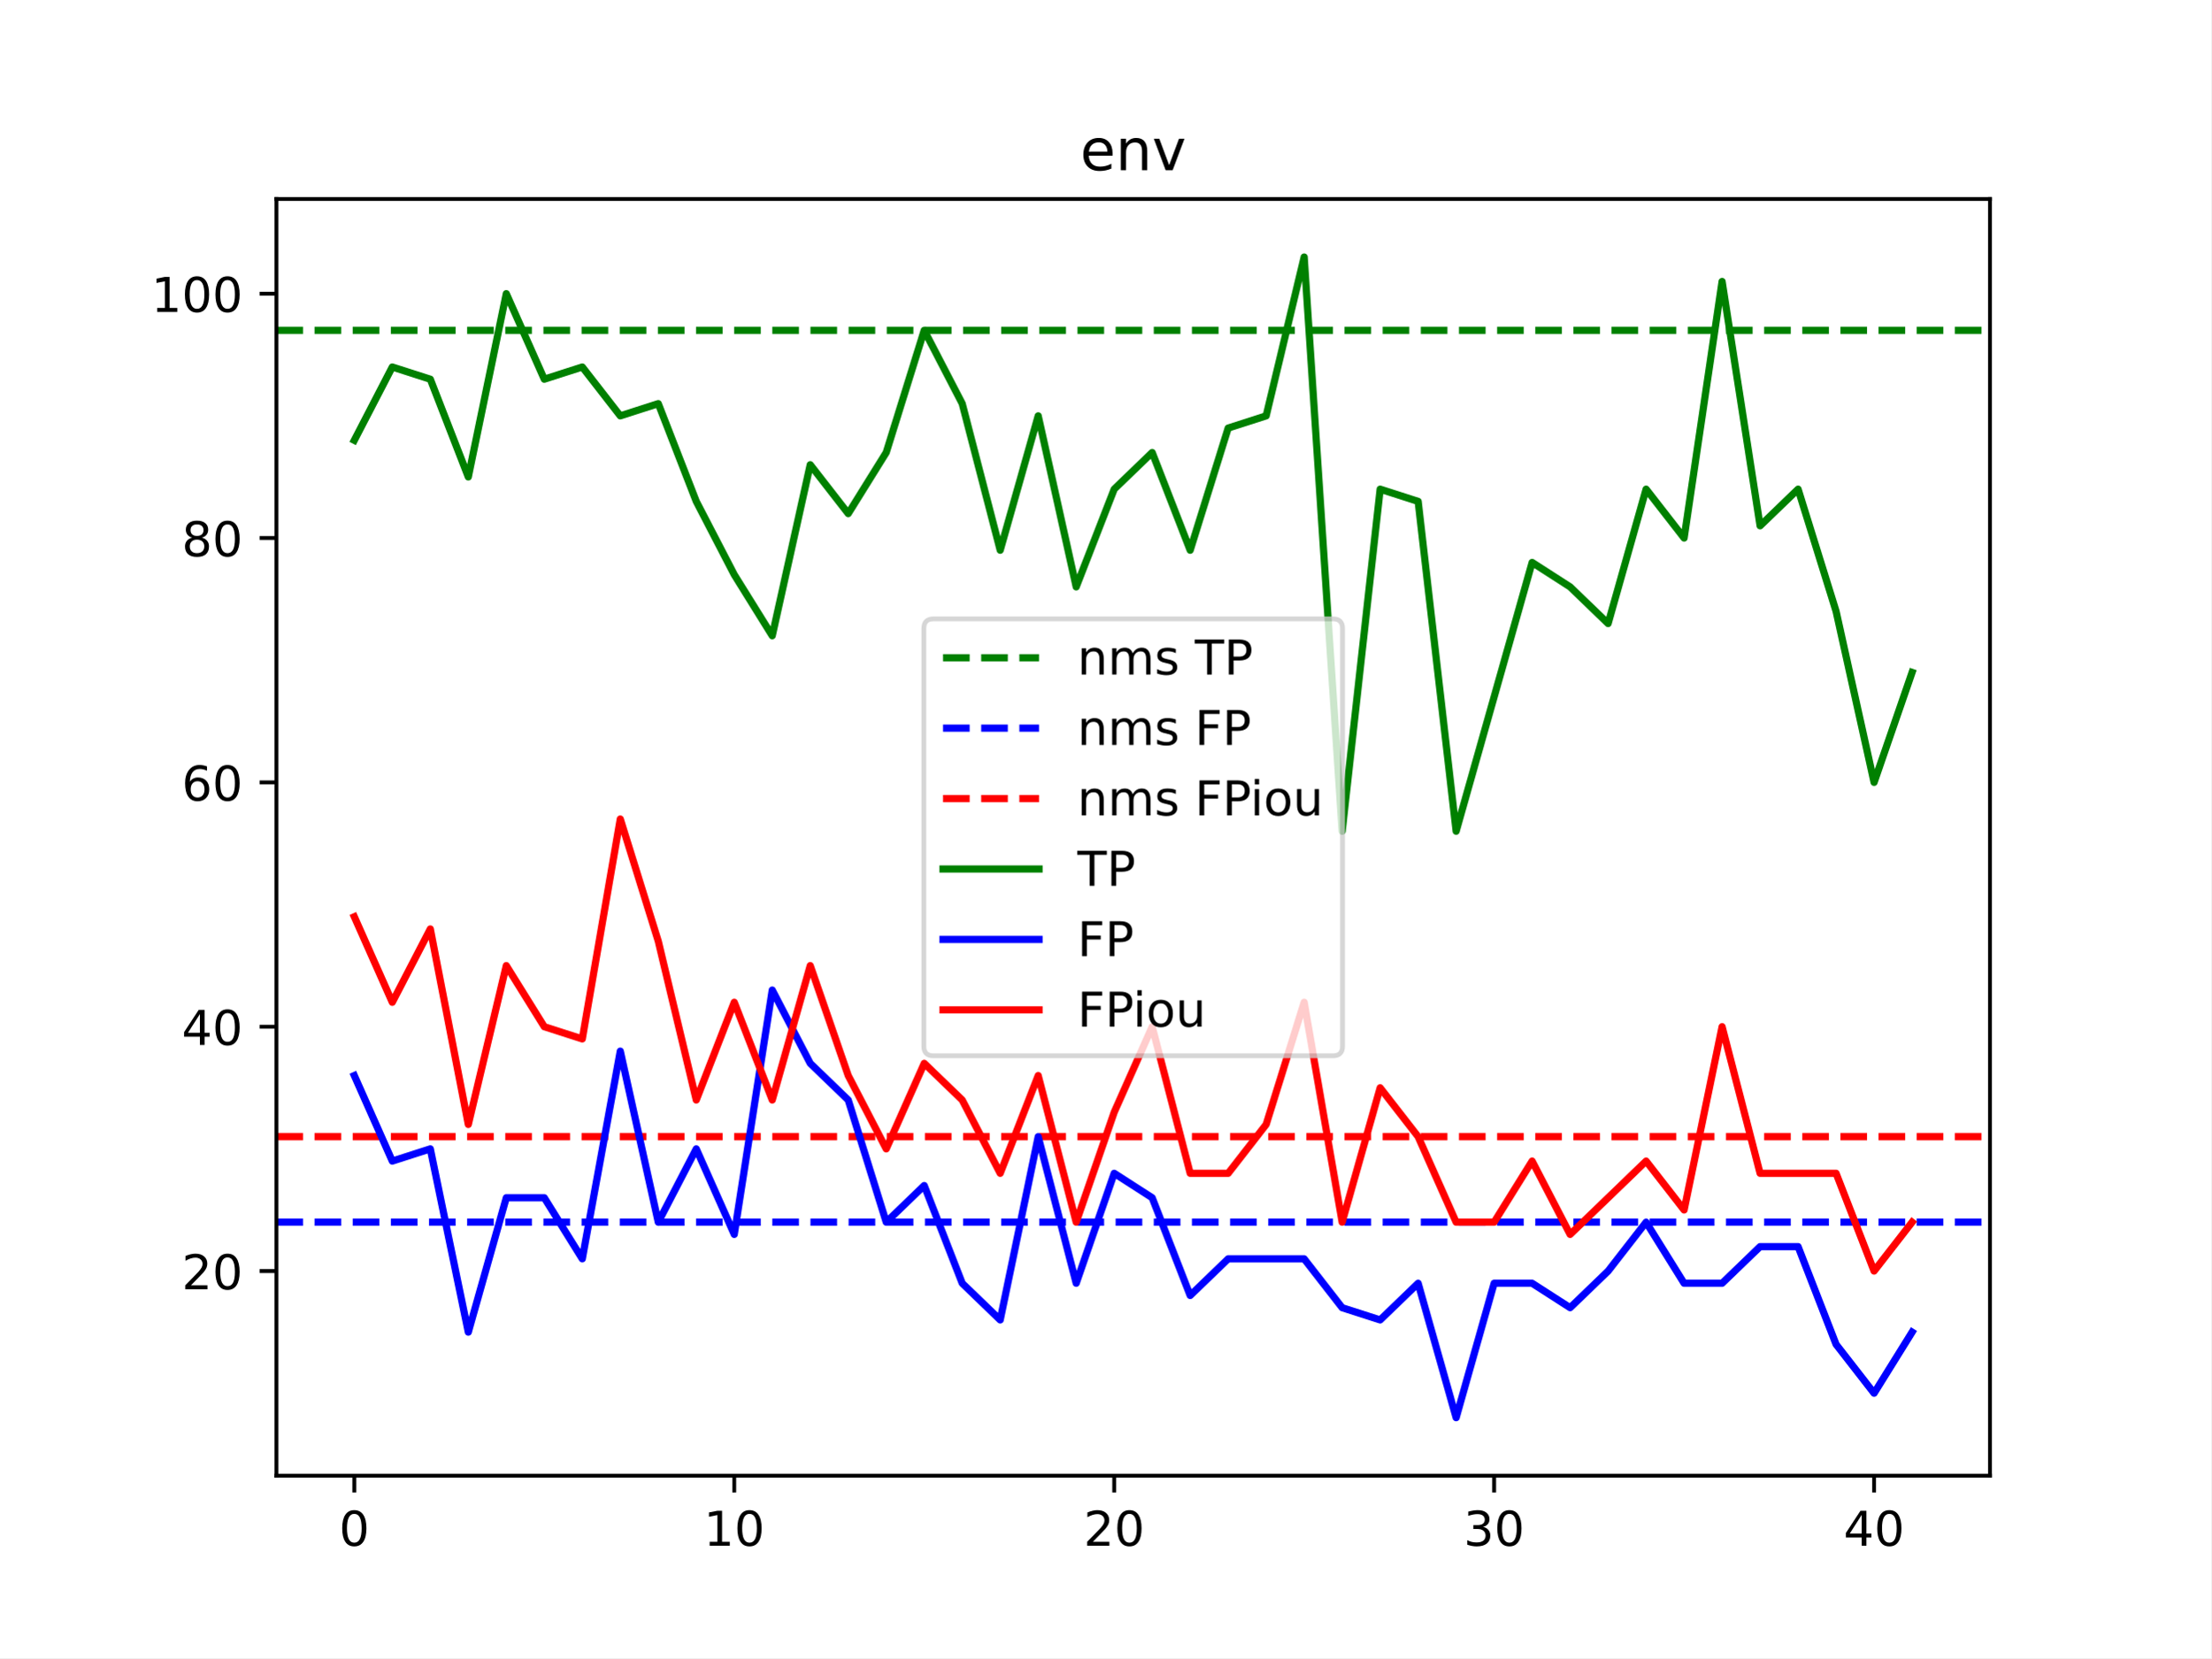
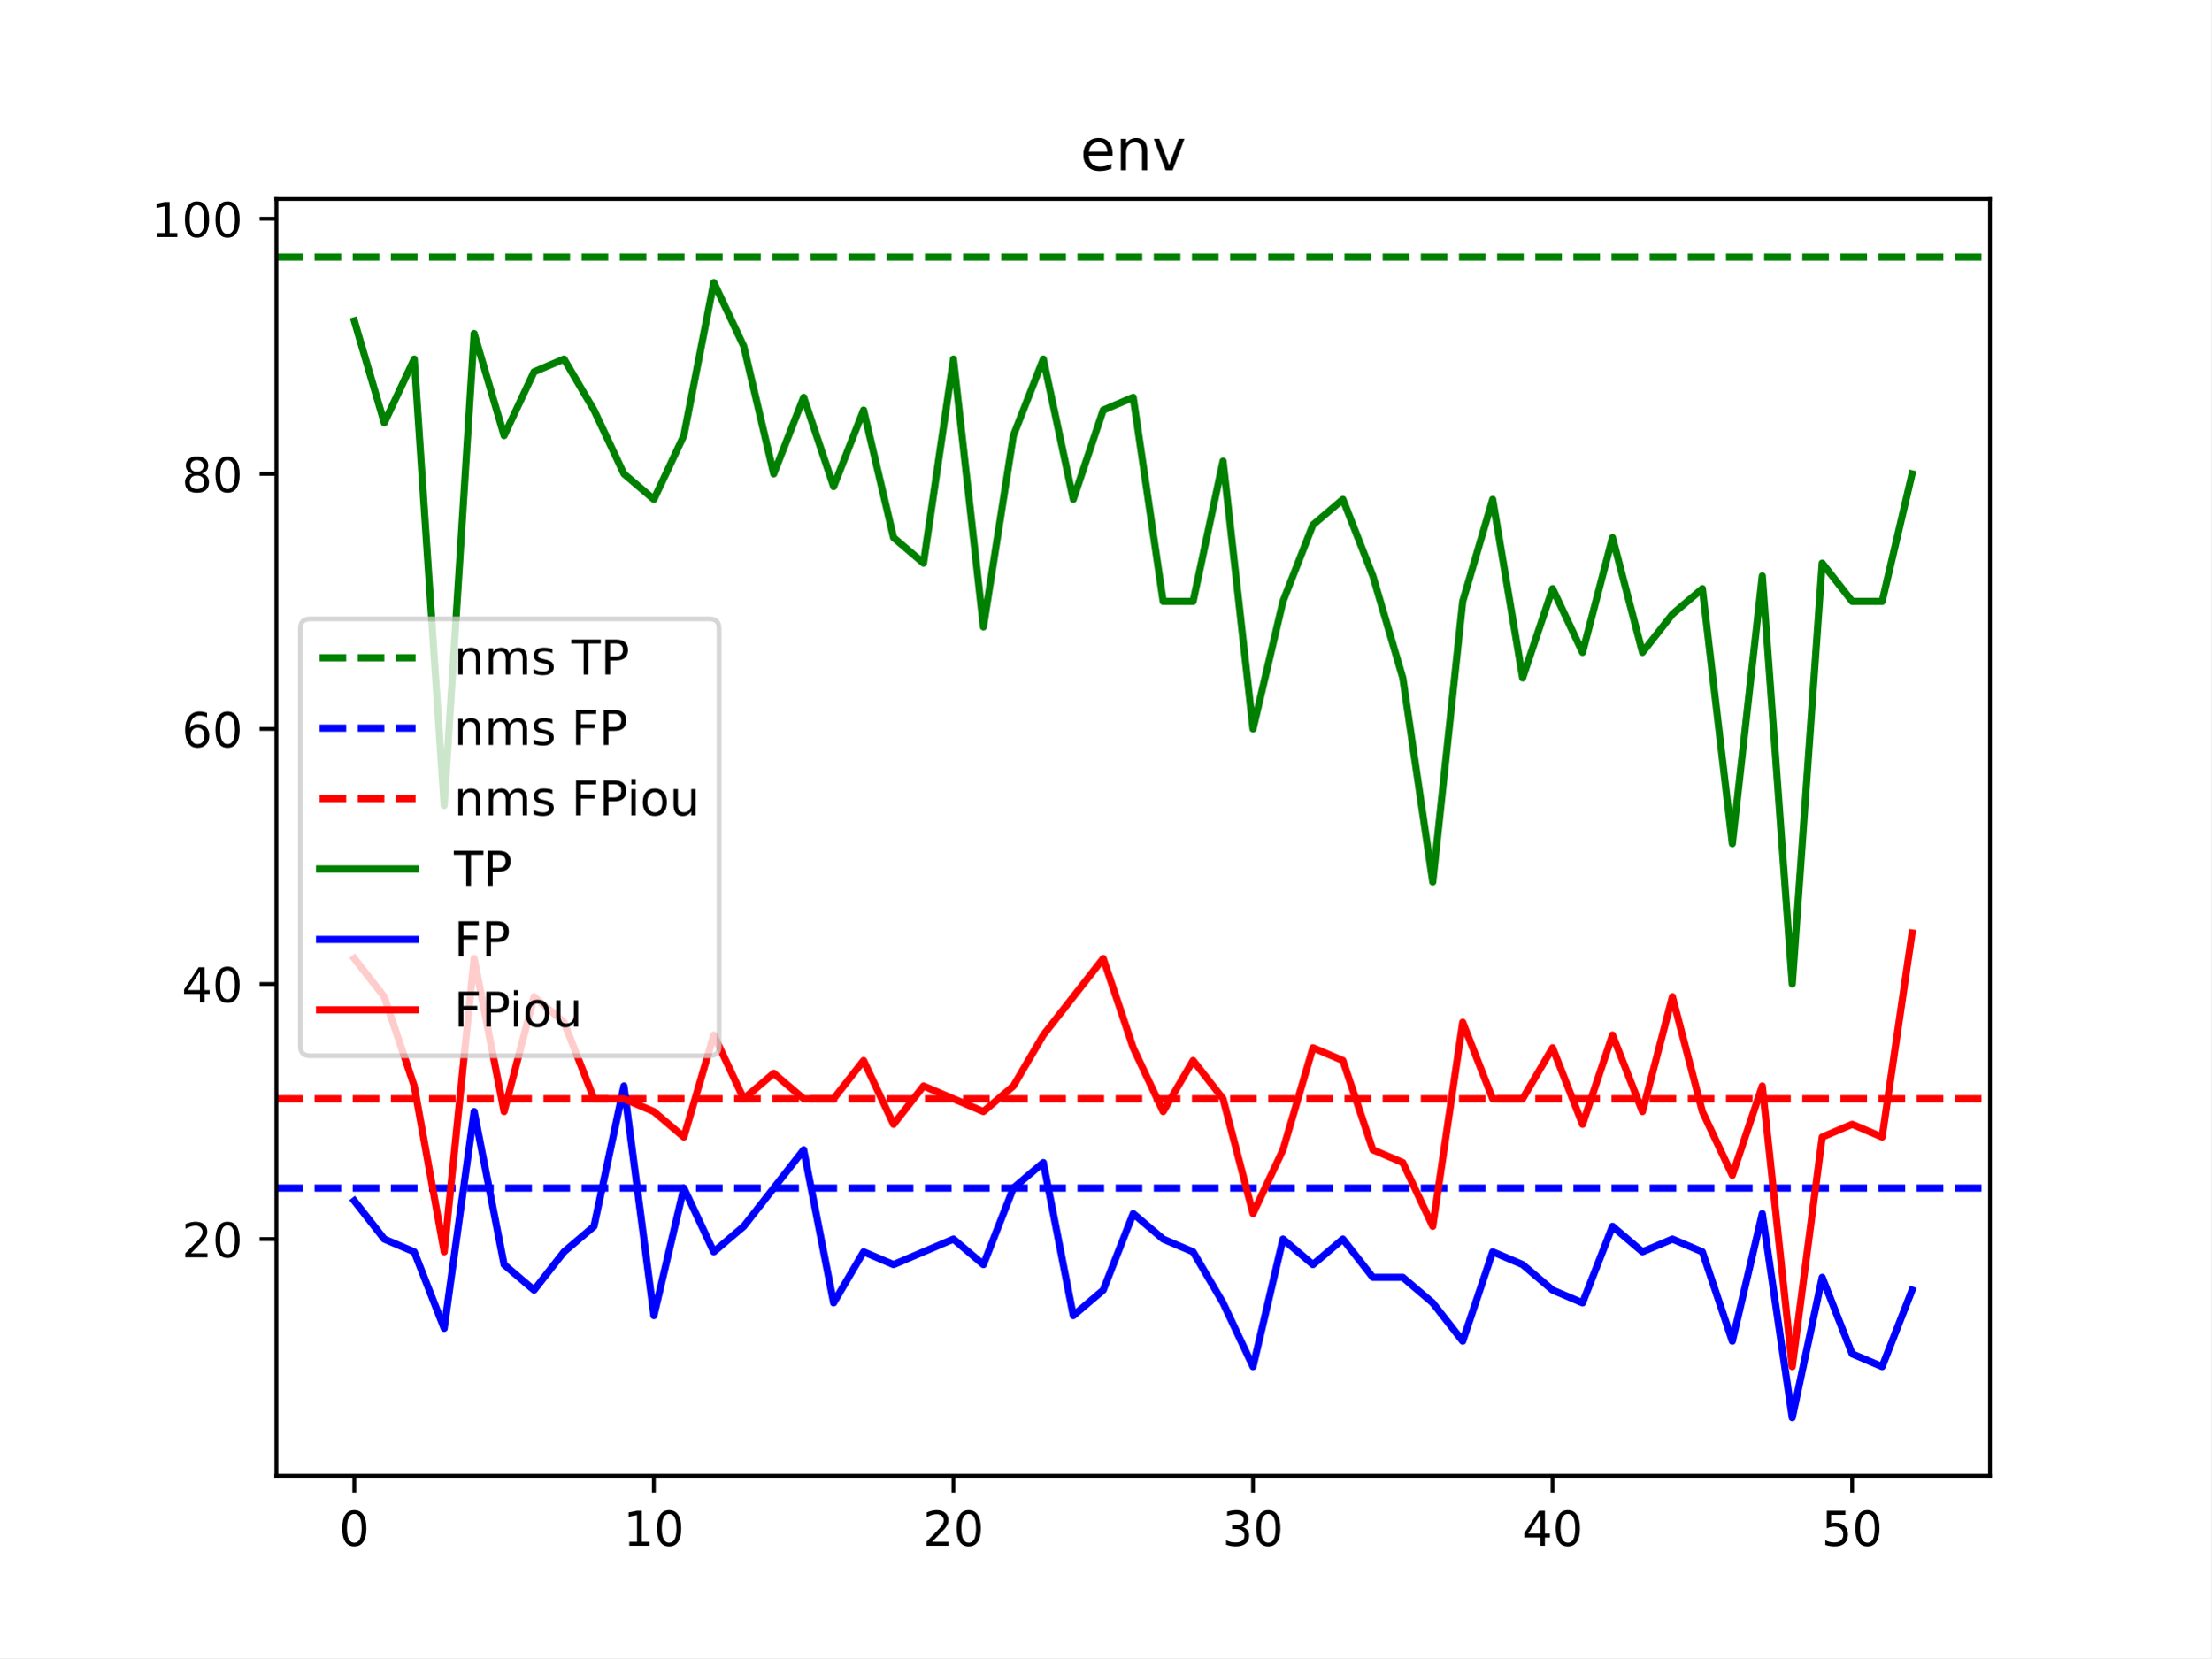
<svg xmlns="http://www.w3.org/2000/svg" xmlns:xlink="http://www.w3.org/1999/xlink" width="460.8pt" height="345.6pt" viewBox="0 0 460.8 345.6" version="1.1">
  <defs>
    <style type="text/css">*{stroke-linejoin: round; stroke-linecap: butt}</style>
  </defs>
  <g id="figure_1">
    <g id="patch_1">
      <path d="M 0 345.6  L 460.8 345.6  L 460.8 0  L 0 0  z " style="fill: #ffffff" />
    </g>
    <g id="axes_1">
      <g id="patch_2">
        <path d="M 57.6 307.584  L 414.72 307.584  L 414.72 41.472  L 57.6 41.472  z " style="fill: #ffffff" />
      </g>
      <g id="matplotlib.axis_1">
        <g id="xtick_1">
          <g id="line2d_1">
            <defs>
-               <path id="md230ac29d5" d="M 0 0  L 0 3.5  " style="stroke: #000000; stroke-width: 0.8" />
-             </defs>
-             <g>
-               <use xlink:href="#md230ac29d5" x="73.833" y="307.584" style="stroke: #000000; stroke-width: 0.8" />
+               <path id="m5b8adbfee2" d="M 0 0  L 0 3.5  " style="stroke: #000000; stroke-width: 0.8" />
+             </defs>
+             <g>
+               <use xlink:href="#m5b8adbfee2" x="73.833" y="307.584" style="stroke: #000000; stroke-width: 0.8" />
            </g>
          </g>
          <g id="text_1">
            <g transform="translate(70.65148 322.1824) scale(0.1 -0.1)">
              <defs>
                <path id="DejaVuSans-30" d="M 2034 4250  Q 1547 4250 1301 3770  Q 1056 3291 1056 2328  Q 1056 1369 1301 889  Q 1547 409 2034 409  Q 2525 409 2770 889  Q 3016 1369 3016 2328  Q 3016 3291 2770 3770  Q 2525 4250 2034 4250  z M 2034 4750  Q 2819 4750 3233 4129  Q 3647 3509 3647 2328  Q 3647 1150 3233 529  Q 2819 -91 2034 -91  Q 1250 -91 836 529  Q 422 1150 422 2328  Q 422 3509 836 4129  Q 1250 4750 2034 4750  z " transform="scale(0.015625)" />
              </defs>
              <use xlink:href="#DejaVuSans-30" />
            </g>
          </g>
        </g>
        <g id="xtick_2">
          <g id="line2d_2">
            <g>
-               <use xlink:href="#md230ac29d5" x="153.017" y="307.584" style="stroke: #000000; stroke-width: 0.8" />
+               <use xlink:href="#m5b8adbfee2" x="136.266" y="307.584" style="stroke: #000000; stroke-width: 0.8" />
            </g>
          </g>
          <g id="text_2">
-             <g transform="translate(146.6543 322.1824) scale(0.1 -0.1)">
+             <g transform="translate(129.9038 322.1824) scale(0.1 -0.1)">
              <defs>
                <path id="DejaVuSans-31" d="M 794 531  L 1825 531  L 1825 4091  L 703 3866  L 703 4441  L 1819 4666  L 2450 4666  L 2450 531  L 3481 531  L 3481 0  L 794 0  L 794 531  z " transform="scale(0.015625)" />
              </defs>
              <use xlink:href="#DejaVuSans-31" />
              <use xlink:href="#DejaVuSans-30" x="63.623" />
            </g>
          </g>
        </g>
        <g id="xtick_3">
          <g id="line2d_3">
            <g>
-               <use xlink:href="#md230ac29d5" x="232.201" y="307.584" style="stroke: #000000; stroke-width: 0.8" />
+               <use xlink:href="#m5b8adbfee2" x="198.7" y="307.584" style="stroke: #000000; stroke-width: 0.8" />
            </g>
          </g>
          <g id="text_3">
-             <g transform="translate(225.8383 322.1824) scale(0.1 -0.1)">
+             <g transform="translate(192.3374 322.1824) scale(0.1 -0.1)">
              <defs>
                <path id="DejaVuSans-32" d="M 1228 531  L 3431 531  L 3431 0  L 469 0  L 469 531  Q 828 903 1448 1529  Q 2069 2156 2228 2338  Q 2531 2678 2651 2914  Q 2772 3150 2772 3378  Q 2772 3750 2511 3984  Q 2250 4219 1831 4219  Q 1534 4219 1204 4116  Q 875 4013 500 3803  L 500 4441  Q 881 4594 1212 4672  Q 1544 4750 1819 4750  Q 2544 4750 2975 4387  Q 3406 4025 3406 3419  Q 3406 3131 3298 2873  Q 3191 2616 2906 2266  Q 2828 2175 2409 1742  Q 1991 1309 1228 531  z " transform="scale(0.015625)" />
              </defs>
              <use xlink:href="#DejaVuSans-32" />
              <use xlink:href="#DejaVuSans-30" x="63.623" />
            </g>
          </g>
        </g>
        <g id="xtick_4">
          <g id="line2d_4">
            <g>
-               <use xlink:href="#md230ac29d5" x="311.385" y="307.584" style="stroke: #000000; stroke-width: 0.8" />
+               <use xlink:href="#m5b8adbfee2" x="261.133" y="307.584" style="stroke: #000000; stroke-width: 0.8" />
            </g>
          </g>
          <g id="text_4">
-             <g transform="translate(305.0223 322.1824) scale(0.1 -0.1)">
+             <g transform="translate(254.7709 322.1824) scale(0.1 -0.1)">
              <defs>
                <path id="DejaVuSans-33" d="M 2597 2516  Q 3050 2419 3304 2112  Q 3559 1806 3559 1356  Q 3559 666 3084 287  Q 2609 -91 1734 -91  Q 1441 -91 1130 -33  Q 819 25 488 141  L 488 750  Q 750 597 1062 519  Q 1375 441 1716 441  Q 2309 441 2620 675  Q 2931 909 2931 1356  Q 2931 1769 2642 2001  Q 2353 2234 1838 2234  L 1294 2234  L 1294 2753  L 1863 2753  Q 2328 2753 2575 2939  Q 2822 3125 2822 3475  Q 2822 3834 2567 4026  Q 2313 4219 1838 4219  Q 1578 4219 1281 4162  Q 984 4106 628 3988  L 628 4550  Q 988 4650 1302 4700  Q 1616 4750 1894 4750  Q 2613 4750 3031 4423  Q 3450 4097 3450 3541  Q 3450 3153 3228 2886  Q 3006 2619 2597 2516  z " transform="scale(0.015625)" />
              </defs>
              <use xlink:href="#DejaVuSans-33" />
              <use xlink:href="#DejaVuSans-30" x="63.623" />
            </g>
          </g>
        </g>
        <g id="xtick_5">
          <g id="line2d_5">
            <g>
-               <use xlink:href="#md230ac29d5" x="390.569" y="307.584" style="stroke: #000000; stroke-width: 0.8" />
+               <use xlink:href="#m5b8adbfee2" x="323.567" y="307.584" style="stroke: #000000; stroke-width: 0.8" />
            </g>
          </g>
          <g id="text_5">
-             <g transform="translate(384.2064 322.1824) scale(0.1 -0.1)">
+             <g transform="translate(317.2045 322.1824) scale(0.1 -0.1)">
              <defs>
                <path id="DejaVuSans-34" d="M 2419 4116  L 825 1625  L 2419 1625  L 2419 4116  z M 2253 4666  L 3047 4666  L 3047 1625  L 3713 1625  L 3713 1100  L 3047 1100  L 3047 0  L 2419 0  L 2419 1100  L 313 1100  L 313 1709  L 2253 4666  z " transform="scale(0.015625)" />
              </defs>
              <use xlink:href="#DejaVuSans-34" />
+               <use xlink:href="#DejaVuSans-30" x="63.623" />
+             </g>
+           </g>
+         </g>
+         <g id="xtick_6">
+           <g id="line2d_6">
+             <g>
+               <use xlink:href="#m5b8adbfee2" x="386.001" y="307.584" style="stroke: #000000; stroke-width: 0.8" />
+             </g>
+           </g>
+           <g id="text_6">
+             <g transform="translate(379.6381 322.1824) scale(0.1 -0.1)">
+               <defs>
+                 <path id="DejaVuSans-35" d="M 691 4666  L 3169 4666  L 3169 4134  L 1269 4134  L 1269 2991  Q 1406 3038 1543 3061  Q 1681 3084 1819 3084  Q 2600 3084 3056 2656  Q 3513 2228 3513 1497  Q 3513 744 3044 326  Q 2575 -91 1722 -91  Q 1428 -91 1123 -41  Q 819 9 494 109  L 494 744  Q 775 591 1075 516  Q 1375 441 1709 441  Q 2250 441 2565 725  Q 2881 1009 2881 1497  Q 2881 1984 2565 2268  Q 2250 2553 1709 2553  Q 1456 2553 1204 2497  Q 953 2441 691 2322  L 691 4666  z " transform="scale(0.015625)" />
+               </defs>
+               <use xlink:href="#DejaVuSans-35" />
              <use xlink:href="#DejaVuSans-30" x="63.623" />
            </g>
          </g>
        </g>
      </g>
      <g id="matplotlib.axis_2">
        <g id="ytick_1">
-           <g id="line2d_6">
-             <defs>
-               <path id="m4d275a9885" d="M 0 0  L -3.5 0  " style="stroke: #000000; stroke-width: 0.8" />
-             </defs>
-             <g>
-               <use xlink:href="#m4d275a9885" x="57.6" y="264.93" style="stroke: #000000; stroke-width: 0.8" />
-             </g>
-           </g>
-           <g id="text_6">
-             <g transform="translate(37.875 268.7289) scale(0.1 -0.1)">
+           <g id="line2d_7">
+             <defs>
+               <path id="me4290e799b" d="M 0 0  L -3.5 0  " style="stroke: #000000; stroke-width: 0.8" />
+             </defs>
+             <g>
+               <use xlink:href="#me4290e799b" x="57.6" y="258.27" style="stroke: #000000; stroke-width: 0.8" />
+             </g>
+           </g>
+           <g id="text_7">
+             <g transform="translate(37.875 262.0688) scale(0.1 -0.1)">
              <use xlink:href="#DejaVuSans-32" />
              <use xlink:href="#DejaVuSans-30" x="63.623" />
            </g>
          </g>
        </g>
        <g id="ytick_2">
-           <g id="line2d_7">
-             <g>
-               <use xlink:href="#m4d275a9885" x="57.6" y="213.999" style="stroke: #000000; stroke-width: 0.8" />
-             </g>
-           </g>
-           <g id="text_7">
-             <g transform="translate(37.875 217.7984) scale(0.1 -0.1)">
+           <g id="line2d_8">
+             <g>
+               <use xlink:href="#me4290e799b" x="57.6" y="205.1" style="stroke: #000000; stroke-width: 0.8" />
+             </g>
+           </g>
+           <g id="text_8">
+             <g transform="translate(37.875 208.8995) scale(0.1 -0.1)">
              <use xlink:href="#DejaVuSans-34" />
              <use xlink:href="#DejaVuSans-30" x="63.623" />
            </g>
          </g>
        </g>
        <g id="ytick_3">
-           <g id="line2d_8">
-             <g>
-               <use xlink:href="#m4d275a9885" x="57.6" y="163.069" style="stroke: #000000; stroke-width: 0.8" />
-             </g>
-           </g>
-           <g id="text_8">
-             <g transform="translate(37.875 166.8679) scale(0.1 -0.1)">
+           <g id="line2d_9">
+             <g>
+               <use xlink:href="#me4290e799b" x="57.6" y="151.931" style="stroke: #000000; stroke-width: 0.8" />
+             </g>
+           </g>
+           <g id="text_9">
+             <g transform="translate(37.875 155.7303) scale(0.1 -0.1)">
              <defs>
                <path id="DejaVuSans-36" d="M 2113 2584  Q 1688 2584 1439 2293  Q 1191 2003 1191 1497  Q 1191 994 1439 701  Q 1688 409 2113 409  Q 2538 409 2786 701  Q 3034 994 3034 1497  Q 3034 2003 2786 2293  Q 2538 2584 2113 2584  z M 3366 4563  L 3366 3988  Q 3128 4100 2886 4159  Q 2644 4219 2406 4219  Q 1781 4219 1451 3797  Q 1122 3375 1075 2522  Q 1259 2794 1537 2939  Q 1816 3084 2150 3084  Q 2853 3084 3261 2657  Q 3669 2231 3669 1497  Q 3669 778 3244 343  Q 2819 -91 2113 -91  Q 1303 -91 875 529  Q 447 1150 447 2328  Q 447 3434 972 4092  Q 1497 4750 2381 4750  Q 2619 4750 2861 4703  Q 3103 4656 3366 4563  z " transform="scale(0.015625)" />
              </defs>
              <use xlink:href="#DejaVuSans-36" />
              <use xlink:href="#DejaVuSans-30" x="63.623" />
            </g>
          </g>
        </g>
        <g id="ytick_4">
-           <g id="line2d_9">
-             <g>
-               <use xlink:href="#m4d275a9885" x="57.6" y="112.138" style="stroke: #000000; stroke-width: 0.8" />
-             </g>
-           </g>
-           <g id="text_9">
-             <g transform="translate(37.875 115.9373) scale(0.1 -0.1)">
+           <g id="line2d_10">
+             <g>
+               <use xlink:href="#me4290e799b" x="57.6" y="98.762" style="stroke: #000000; stroke-width: 0.8" />
+             </g>
+           </g>
+           <g id="text_10">
+             <g transform="translate(37.875 102.5611) scale(0.1 -0.1)">
              <defs>
                <path id="DejaVuSans-38" d="M 2034 2216  Q 1584 2216 1326 1975  Q 1069 1734 1069 1313  Q 1069 891 1326 650  Q 1584 409 2034 409  Q 2484 409 2743 651  Q 3003 894 3003 1313  Q 3003 1734 2745 1975  Q 2488 2216 2034 2216  z M 1403 2484  Q 997 2584 770 2862  Q 544 3141 544 3541  Q 544 4100 942 4425  Q 1341 4750 2034 4750  Q 2731 4750 3128 4425  Q 3525 4100 3525 3541  Q 3525 3141 3298 2862  Q 3072 2584 2669 2484  Q 3125 2378 3379 2068  Q 3634 1759 3634 1313  Q 3634 634 3220 271  Q 2806 -91 2034 -91  Q 1263 -91 848 271  Q 434 634 434 1313  Q 434 1759 690 2068  Q 947 2378 1403 2484  z M 1172 3481  Q 1172 3119 1398 2916  Q 1625 2713 2034 2713  Q 2441 2713 2670 2916  Q 2900 3119 2900 3481  Q 2900 3844 2670 4047  Q 2441 4250 2034 4250  Q 1625 4250 1398 4047  Q 1172 3844 1172 3481  z " transform="scale(0.015625)" />
              </defs>
              <use xlink:href="#DejaVuSans-38" />
              <use xlink:href="#DejaVuSans-30" x="63.623" />
            </g>
          </g>
        </g>
        <g id="ytick_5">
-           <g id="line2d_10">
-             <g>
-               <use xlink:href="#m4d275a9885" x="57.6" y="61.208" style="stroke: #000000; stroke-width: 0.8" />
-             </g>
-           </g>
-           <g id="text_10">
-             <g transform="translate(31.5125 65.0068) scale(0.1 -0.1)">
+           <g id="line2d_11">
+             <g>
+               <use xlink:href="#me4290e799b" x="57.6" y="45.593" style="stroke: #000000; stroke-width: 0.8" />
+             </g>
+           </g>
+           <g id="text_11">
+             <g transform="translate(31.5125 49.39183) scale(0.1 -0.1)">
              <use xlink:href="#DejaVuSans-31" />
              <use xlink:href="#DejaVuSans-30" x="63.623" />
              <use xlink:href="#DejaVuSans-30" x="127.246" />
            </g>
          </g>
        </g>
      </g>
-       <g id="line2d_11">
-         <path d="M 57.6 68.847  L 414.72 68.847  " clip-path="url(#p6e64ed3f97)" style="fill: none; stroke-dasharray: 5.55,2.4; stroke-dashoffset: 0; stroke: #008000; stroke-width: 1.5" />
-       </g>
      <g id="line2d_12">
-         <path d="M 57.6 254.744  L 414.72 254.744  " clip-path="url(#p6e64ed3f97)" style="fill: none; stroke-dasharray: 5.55,2.4; stroke-dashoffset: 0; stroke: #0000ff; stroke-width: 1.5" />
+         <path d="M 57.6 53.568  L 414.72 53.568  " clip-path="url(#p6f313e367b)" style="fill: none; stroke-dasharray: 5.55,2.4; stroke-dashoffset: 0; stroke: #008000; stroke-width: 1.5" />
      </g>
      <g id="line2d_13">
-         <path d="M 57.6 236.918  L 414.72 236.918  " clip-path="url(#p6e64ed3f97)" style="fill: none; stroke-dasharray: 5.55,2.4; stroke-dashoffset: 0; stroke: #ff0000; stroke-width: 1.5" />
+         <path d="M 57.6 247.636  L 414.72 247.636  " clip-path="url(#p6f313e367b)" style="fill: none; stroke-dasharray: 5.55,2.4; stroke-dashoffset: 0; stroke: #0000ff; stroke-width: 1.5" />
      </g>
      <g id="line2d_14">
-         <path d="M 73.833 91.766  L 81.751 76.487  L 89.67 79.033  L 97.588 99.405  L 105.506 61.208  L 113.425 79.033  L 121.343 76.487  L 129.262 86.673  L 137.18 84.126  L 145.098 104.499  L 153.017 119.778  L 160.935 132.51  L 168.854 96.859  L 176.772 107.045  L 184.69 94.312  L 192.609 68.847  L 200.527 84.126  L 208.446 114.685  L 216.364 86.673  L 224.282 122.324  L 232.201 101.952  L 240.119 94.312  L 248.038 114.685  L 255.956 89.219  L 263.874 86.673  L 271.793 53.568  L 279.711 173.255  L 287.63 101.952  L 295.548 104.499  L 303.466 173.255  L 311.385 145.243  L 319.303 117.231  L 327.222 122.324  L 335.14 129.964  L 343.058 101.952  L 350.977 112.138  L 358.895 58.661  L 366.814 109.592  L 374.732 101.952  L 382.65 127.417  L 390.569 163.069  L 398.487 140.15  " clip-path="url(#p6e64ed3f97)" style="fill: none; stroke: #008000; stroke-width: 1.5; stroke-linecap: square" />
+         <path d="M 57.6 229.026  L 414.72 229.026  " clip-path="url(#p6f313e367b)" style="fill: none; stroke-dasharray: 5.55,2.4; stroke-dashoffset: 0; stroke: #ff0000; stroke-width: 1.5" />
      </g>
      <g id="line2d_15">
-         <path d="M 73.833 224.185  L 81.751 242.011  L 89.67 239.464  L 97.588 277.662  L 105.506 249.651  L 113.425 249.651  L 121.343 262.383  L 129.262 219.092  L 137.18 254.744  L 145.098 239.464  L 153.017 257.29  L 160.935 206.36  L 168.854 221.639  L 176.772 229.278  L 184.69 254.744  L 192.609 247.104  L 200.527 267.476  L 208.446 275.116  L 216.364 236.918  L 224.282 267.476  L 232.201 244.557  L 240.119 249.651  L 248.038 270.023  L 255.956 262.383  L 263.874 262.383  L 271.793 262.383  L 279.711 272.569  L 287.63 275.116  L 295.548 267.476  L 303.466 295.488  L 311.385 267.476  L 319.303 267.476  L 327.222 272.569  L 335.14 264.93  L 343.058 254.744  L 350.977 267.476  L 358.895 267.476  L 366.814 259.837  L 374.732 259.837  L 382.65 280.209  L 390.569 290.395  L 398.487 277.662  " clip-path="url(#p6e64ed3f97)" style="fill: none; stroke: #0000ff; stroke-width: 1.5; stroke-linecap: square" />
+         <path d="M 73.833 66.86  L 80.076 88.128  L 86.319 74.836  L 92.563 167.882  L 98.806 69.519  L 105.05 90.786  L 111.293 77.494  L 117.536 74.836  L 123.78 85.47  L 130.023 98.762  L 136.266 104.079  L 142.51 90.786  L 148.753 58.885  L 154.996 72.177  L 161.24 98.762  L 167.483 82.811  L 173.726 101.42  L 179.97 85.47  L 186.213 112.054  L 192.457 117.371  L 198.7 74.836  L 204.943 130.663  L 211.187 90.786  L 217.43 74.836  L 223.673 104.079  L 229.917 85.47  L 236.16 82.811  L 242.403 125.346  L 248.647 125.346  L 254.89 96.103  L 261.133 151.931  L 267.377 125.346  L 273.62 109.396  L 279.863 104.079  L 286.107 120.03  L 292.35 141.297  L 298.594 183.833  L 304.837 125.346  L 311.08 104.079  L 317.324 141.297  L 323.567 122.688  L 329.81 135.98  L 336.054 112.054  L 342.297 135.98  L 348.54 128.005  L 354.784 122.688  L 361.027 175.857  L 367.27 120.03  L 373.514 205.1  L 379.757 117.371  L 386.001 125.346  L 392.244 125.346  L 398.487 98.762  " clip-path="url(#p6f313e367b)" style="fill: none; stroke: #008000; stroke-width: 1.5; stroke-linecap: square" />
      </g>
      <g id="line2d_16">
-         <path d="M 73.833 191.08  L 81.751 208.906  L 89.67 193.627  L 97.588 234.371  L 105.506 201.267  L 113.425 213.999  L 121.343 216.546  L 129.262 170.708  L 137.18 196.173  L 145.098 229.278  L 153.017 208.906  L 160.935 229.278  L 168.854 201.267  L 176.772 224.185  L 184.69 239.464  L 192.609 221.639  L 200.527 229.278  L 208.446 244.557  L 216.364 224.185  L 224.282 254.744  L 232.201 231.825  L 240.119 213.999  L 248.038 244.557  L 255.956 244.557  L 263.874 234.371  L 271.793 208.906  L 279.711 254.744  L 287.63 226.732  L 295.548 236.918  L 303.466 254.744  L 311.385 254.744  L 319.303 242.011  L 327.222 257.29  L 335.14 249.651  L 343.058 242.011  L 350.977 252.197  L 358.895 213.999  L 366.814 244.557  L 374.732 244.557  L 382.65 244.557  L 390.569 264.93  L 398.487 254.744  " clip-path="url(#p6e64ed3f97)" style="fill: none; stroke: #ff0000; stroke-width: 1.5; stroke-linecap: square" />
+         <path d="M 73.833 250.294  L 80.076 258.27  L 86.319 260.928  L 92.563 276.879  L 98.806 231.685  L 105.05 263.586  L 111.293 268.903  L 117.536 260.928  L 123.78 255.611  L 130.023 226.368  L 136.266 274.22  L 142.51 247.636  L 148.753 260.928  L 154.996 255.611  L 161.24 247.636  L 167.483 239.66  L 173.726 271.562  L 179.97 260.928  L 186.213 263.586  L 192.457 260.928  L 198.7 258.27  L 204.943 263.586  L 211.187 247.636  L 217.43 242.319  L 223.673 274.22  L 229.917 268.903  L 236.16 252.953  L 242.403 258.27  L 248.647 260.928  L 254.89 271.562  L 261.133 284.854  L 267.377 258.27  L 273.62 263.586  L 279.863 258.27  L 286.107 266.245  L 292.35 266.245  L 298.594 271.562  L 304.837 279.537  L 311.08 260.928  L 317.324 263.586  L 323.567 268.903  L 329.81 271.562  L 336.054 255.611  L 342.297 260.928  L 348.54 258.27  L 354.784 260.928  L 361.027 279.537  L 367.27 252.953  L 373.514 295.488  L 379.757 266.245  L 386.001 282.196  L 392.244 284.854  L 398.487 268.903  " clip-path="url(#p6f313e367b)" style="fill: none; stroke: #0000ff; stroke-width: 1.5; stroke-linecap: square" />
+       </g>
+       <g id="line2d_17">
+         <path d="M 73.833 199.783  L 80.076 207.759  L 86.319 226.368  L 92.563 260.928  L 98.806 199.783  L 105.05 231.685  L 111.293 207.759  L 117.536 213.076  L 123.78 229.026  L 130.023 229.026  L 136.266 231.685  L 142.51 237.002  L 148.753 215.734  L 154.996 229.026  L 161.24 223.71  L 167.483 229.026  L 173.726 229.026  L 179.97 221.051  L 186.213 234.343  L 192.457 226.368  L 198.7 229.026  L 204.943 231.685  L 211.187 226.368  L 217.43 215.734  L 223.673 207.759  L 229.917 199.783  L 236.16 218.393  L 242.403 231.685  L 248.647 221.051  L 254.89 229.026  L 261.133 252.953  L 267.377 239.66  L 273.62 218.393  L 279.863 221.051  L 286.107 239.66  L 292.35 242.319  L 298.594 255.611  L 304.837 213.076  L 311.08 229.026  L 317.324 229.026  L 323.567 218.393  L 329.81 234.343  L 336.054 215.734  L 342.297 231.685  L 348.54 207.759  L 354.784 231.685  L 361.027 244.977  L 367.27 226.368  L 373.514 284.854  L 379.757 237.002  L 386.001 234.343  L 392.244 237.002  L 398.487 194.466  " clip-path="url(#p6f313e367b)" style="fill: none; stroke: #ff0000; stroke-width: 1.5; stroke-linecap: square" />
      </g>
      <g id="patch_3">
        <path d="M 57.6 307.584  L 57.6 41.472  " style="fill: none; stroke: #000000; stroke-width: 0.8; stroke-linejoin: miter; stroke-linecap: square" />
      </g>
      <g id="patch_4">
        <path d="M 414.72 307.584  L 414.72 41.472  " style="fill: none; stroke: #000000; stroke-width: 0.8; stroke-linejoin: miter; stroke-linecap: square" />
      </g>
      <g id="patch_5">
        <path d="M 57.6 307.584  L 414.72 307.584  " style="fill: none; stroke: #000000; stroke-width: 0.8; stroke-linejoin: miter; stroke-linecap: square" />
      </g>
      <g id="patch_6">
        <path d="M 57.6 41.472  L 414.72 41.472  " style="fill: none; stroke: #000000; stroke-width: 0.8; stroke-linejoin: miter; stroke-linecap: square" />
      </g>
-       <g id="text_11">
+       <g id="text_12">
        <g transform="translate(225.1144 35.472) scale(0.12 -0.12)">
          <defs>
            <path id="DejaVuSans-65" d="M 3597 1894  L 3597 1613  L 953 1613  Q 991 1019 1311 708  Q 1631 397 2203 397  Q 2534 397 2845 478  Q 3156 559 3463 722  L 3463 178  Q 3153 47 2828 -22  Q 2503 -91 2169 -91  Q 1331 -91 842 396  Q 353 884 353 1716  Q 353 2575 817 3079  Q 1281 3584 2069 3584  Q 2775 3584 3186 3129  Q 3597 2675 3597 1894  z M 3022 2063  Q 3016 2534 2758 2815  Q 2500 3097 2075 3097  Q 1594 3097 1305 2825  Q 1016 2553 972 2059  L 3022 2063  z " transform="scale(0.015625)" />
            <path id="DejaVuSans-6e" d="M 3513 2113  L 3513 0  L 2938 0  L 2938 2094  Q 2938 2591 2744 2837  Q 2550 3084 2163 3084  Q 1697 3084 1428 2787  Q 1159 2491 1159 1978  L 1159 0  L 581 0  L 581 3500  L 1159 3500  L 1159 2956  Q 1366 3272 1645 3428  Q 1925 3584 2291 3584  Q 2894 3584 3203 3211  Q 3513 2838 3513 2113  z " transform="scale(0.015625)" />
            <path id="DejaVuSans-76" d="M 191 3500  L 800 3500  L 1894 563  L 2988 3500  L 3597 3500  L 2284 0  L 1503 0  L 191 3500  z " transform="scale(0.015625)" />
          </defs>
          <use xlink:href="#DejaVuSans-65" />
          <use xlink:href="#DejaVuSans-6e" x="61.523" />
          <use xlink:href="#DejaVuSans-76" x="124.902" />
        </g>
      </g>
      <g id="legend_1">
        <g id="patch_7">
-           <path d="M 194.532 220.062  L 277.788 220.062  Q 279.788 220.062 279.788 218.062  L 279.788 130.994  Q 279.788 128.994 277.788 128.994  L 194.532 128.994  Q 192.532 128.994 192.532 130.994  L 192.532 218.062  Q 192.532 220.062 194.532 220.062  z " style="fill: #ffffff; opacity: 0.8; stroke: #cccccc; stroke-linejoin: miter" />
-         </g>
-         <g id="line2d_17">
-           <path d="M 196.532 137.092  L 206.532 137.092  L 216.532 137.092  " style="fill: none; stroke-dasharray: 5.55,2.4; stroke-dashoffset: 0; stroke: #008000; stroke-width: 1.5" />
-         </g>
-         <g id="text_12">
-           <g transform="translate(224.5319 140.5921) scale(0.1 -0.1)">
+           <path d="M 64.6 220.062  L 147.856 220.062  Q 149.856 220.062 149.856 218.062  L 149.856 130.994  Q 149.856 128.994 147.856 128.994  L 64.6 128.994  Q 62.6 128.994 62.6 130.994  L 62.6 218.062  Q 62.6 220.062 64.6 220.062  z " style="fill: #ffffff; opacity: 0.8; stroke: #cccccc; stroke-linejoin: miter" />
+         </g>
+         <g id="line2d_18">
+           <path d="M 66.6 137.092  L 76.6 137.092  L 86.6 137.092  " style="fill: none; stroke-dasharray: 5.55,2.4; stroke-dashoffset: 0; stroke: #008000; stroke-width: 1.5" />
+         </g>
+         <g id="text_13">
+           <g transform="translate(94.6 140.5921) scale(0.1 -0.1)">
            <defs>
              <path id="DejaVuSans-6d" d="M 3328 2828  Q 3544 3216 3844 3400  Q 4144 3584 4550 3584  Q 5097 3584 5394 3201  Q 5691 2819 5691 2113  L 5691 0  L 5113 0  L 5113 2094  Q 5113 2597 4934 2840  Q 4756 3084 4391 3084  Q 3944 3084 3684 2787  Q 3425 2491 3425 1978  L 3425 0  L 2847 0  L 2847 2094  Q 2847 2600 2669 2842  Q 2491 3084 2119 3084  Q 1678 3084 1418 2786  Q 1159 2488 1159 1978  L 1159 0  L 581 0  L 581 3500  L 1159 3500  L 1159 2956  Q 1356 3278 1631 3431  Q 1906 3584 2284 3584  Q 2666 3584 2933 3390  Q 3200 3197 3328 2828  z " transform="scale(0.015625)" />
              <path id="DejaVuSans-73" d="M 2834 3397  L 2834 2853  Q 2591 2978 2328 3040  Q 2066 3103 1784 3103  Q 1356 3103 1142 2972  Q 928 2841 928 2578  Q 928 2378 1081 2264  Q 1234 2150 1697 2047  L 1894 2003  Q 2506 1872 2764 1633  Q 3022 1394 3022 966  Q 3022 478 2636 193  Q 2250 -91 1575 -91  Q 1294 -91 989 -36  Q 684 19 347 128  L 347 722  Q 666 556 975 473  Q 1284 391 1588 391  Q 1994 391 2212 530  Q 2431 669 2431 922  Q 2431 1156 2273 1281  Q 2116 1406 1581 1522  L 1381 1569  Q 847 1681 609 1914  Q 372 2147 372 2553  Q 372 3047 722 3315  Q 1072 3584 1716 3584  Q 2034 3584 2315 3537  Q 2597 3491 2834 3397  z " transform="scale(0.015625)" />
              <path id="DejaVuSans-20" transform="scale(0.015625)" />
              <path id="DejaVuSans-54" d="M -19 4666  L 3928 4666  L 3928 4134  L 2272 4134  L 2272 0  L 1638 0  L 1638 4134  L -19 4134  L -19 4666  z " transform="scale(0.015625)" />
              <path id="DejaVuSans-50" d="M 1259 4147  L 1259 2394  L 2053 2394  Q 2494 2394 2734 2622  Q 2975 2850 2975 3272  Q 2975 3691 2734 3919  Q 2494 4147 2053 4147  L 1259 4147  z M 628 4666  L 2053 4666  Q 2838 4666 3239 4311  Q 3641 3956 3641 3272  Q 3641 2581 3239 2228  Q 2838 1875 2053 1875  L 1259 1875  L 1259 0  L 628 0  L 628 4666  z " transform="scale(0.015625)" />
            </defs>
            <use xlink:href="#DejaVuSans-6e" />
            <use xlink:href="#DejaVuSans-6d" x="63.379" />
            <use xlink:href="#DejaVuSans-73" x="160.791" />
            <use xlink:href="#DejaVuSans-20" x="212.891" />
            <use xlink:href="#DejaVuSans-54" x="244.678" />
            <use xlink:href="#DejaVuSans-50" x="305.762" />
          </g>
        </g>
-         <g id="line2d_18">
-           <path d="M 196.532 151.77  L 206.532 151.77  L 216.532 151.77  " style="fill: none; stroke-dasharray: 5.55,2.4; stroke-dashoffset: 0; stroke: #0000ff; stroke-width: 1.5" />
-         </g>
-         <g id="text_13">
-           <g transform="translate(224.5319 155.2702) scale(0.1 -0.1)">
+         <g id="line2d_19">
+           <path d="M 66.6 151.77  L 76.6 151.77  L 86.6 151.77  " style="fill: none; stroke-dasharray: 5.55,2.4; stroke-dashoffset: 0; stroke: #0000ff; stroke-width: 1.5" />
+         </g>
+         <g id="text_14">
+           <g transform="translate(94.6 155.2702) scale(0.1 -0.1)">
            <defs>
              <path id="DejaVuSans-46" d="M 628 4666  L 3309 4666  L 3309 4134  L 1259 4134  L 1259 2759  L 3109 2759  L 3109 2228  L 1259 2228  L 1259 0  L 628 0  L 628 4666  z " transform="scale(0.015625)" />
            </defs>
            <use xlink:href="#DejaVuSans-6e" />
            <use xlink:href="#DejaVuSans-6d" x="63.379" />
            <use xlink:href="#DejaVuSans-73" x="160.791" />
            <use xlink:href="#DejaVuSans-20" x="212.891" />
            <use xlink:href="#DejaVuSans-46" x="244.678" />
            <use xlink:href="#DejaVuSans-50" x="302.197" />
          </g>
        </g>
-         <g id="line2d_19">
-           <path d="M 196.532 166.448  L 206.532 166.448  L 216.532 166.448  " style="fill: none; stroke-dasharray: 5.55,2.4; stroke-dashoffset: 0; stroke: #ff0000; stroke-width: 1.5" />
-         </g>
-         <g id="text_14">
-           <g transform="translate(224.5319 169.9483) scale(0.1 -0.1)">
+         <g id="line2d_20">
+           <path d="M 66.6 166.448  L 76.6 166.448  L 86.6 166.448  " style="fill: none; stroke-dasharray: 5.55,2.4; stroke-dashoffset: 0; stroke: #ff0000; stroke-width: 1.5" />
+         </g>
+         <g id="text_15">
+           <g transform="translate(94.6 169.9483) scale(0.1 -0.1)">
            <defs>
              <path id="DejaVuSans-69" d="M 603 3500  L 1178 3500  L 1178 0  L 603 0  L 603 3500  z M 603 4863  L 1178 4863  L 1178 4134  L 603 4134  L 603 4863  z " transform="scale(0.015625)" />
              <path id="DejaVuSans-6f" d="M 1959 3097  Q 1497 3097 1228 2736  Q 959 2375 959 1747  Q 959 1119 1226 758  Q 1494 397 1959 397  Q 2419 397 2687 759  Q 2956 1122 2956 1747  Q 2956 2369 2687 2733  Q 2419 3097 1959 3097  z M 1959 3584  Q 2709 3584 3137 3096  Q 3566 2609 3566 1747  Q 3566 888 3137 398  Q 2709 -91 1959 -91  Q 1206 -91 779 398  Q 353 888 353 1747  Q 353 2609 779 3096  Q 1206 3584 1959 3584  z " transform="scale(0.015625)" />
              <path id="DejaVuSans-75" d="M 544 1381  L 544 3500  L 1119 3500  L 1119 1403  Q 1119 906 1312 657  Q 1506 409 1894 409  Q 2359 409 2629 706  Q 2900 1003 2900 1516  L 2900 3500  L 3475 3500  L 3475 0  L 2900 0  L 2900 538  Q 2691 219 2414 64  Q 2138 -91 1772 -91  Q 1169 -91 856 284  Q 544 659 544 1381  z M 1991 3584  L 1991 3584  z " transform="scale(0.015625)" />
            </defs>
            <use xlink:href="#DejaVuSans-6e" />
            <use xlink:href="#DejaVuSans-6d" x="63.379" />
            <use xlink:href="#DejaVuSans-73" x="160.791" />
            <use xlink:href="#DejaVuSans-20" x="212.891" />
            <use xlink:href="#DejaVuSans-46" x="244.678" />
            <use xlink:href="#DejaVuSans-50" x="302.197" />
            <use xlink:href="#DejaVuSans-69" x="360.25" />
            <use xlink:href="#DejaVuSans-6f" x="388.033" />
            <use xlink:href="#DejaVuSans-75" x="449.215" />
          </g>
        </g>
-         <g id="line2d_20">
-           <path d="M 196.532 181.126  L 206.532 181.126  L 216.532 181.126  " style="fill: none; stroke: #008000; stroke-width: 1.5; stroke-linecap: square" />
-         </g>
-         <g id="text_15">
-           <g transform="translate(224.5319 184.6264) scale(0.1 -0.1)">
+         <g id="line2d_21">
+           <path d="M 66.6 181.126  L 76.6 181.126  L 86.6 181.126  " style="fill: none; stroke: #008000; stroke-width: 1.5; stroke-linecap: square" />
+         </g>
+         <g id="text_16">
+           <g transform="translate(94.6 184.6264) scale(0.1 -0.1)">
            <use xlink:href="#DejaVuSans-54" />
            <use xlink:href="#DejaVuSans-50" x="61.084" />
          </g>
        </g>
-         <g id="line2d_21">
-           <path d="M 196.532 195.805  L 206.532 195.805  L 216.532 195.805  " style="fill: none; stroke: #0000ff; stroke-width: 1.5; stroke-linecap: square" />
-         </g>
-         <g id="text_16">
-           <g transform="translate(224.5319 199.3046) scale(0.1 -0.1)">
+         <g id="line2d_22">
+           <path d="M 66.6 195.805  L 76.6 195.805  L 86.6 195.805  " style="fill: none; stroke: #0000ff; stroke-width: 1.5; stroke-linecap: square" />
+         </g>
+         <g id="text_17">
+           <g transform="translate(94.6 199.3046) scale(0.1 -0.1)">
            <use xlink:href="#DejaVuSans-46" />
            <use xlink:href="#DejaVuSans-50" x="57.52" />
          </g>
        </g>
-         <g id="line2d_22">
-           <path d="M 196.532 210.483  L 206.532 210.483  L 216.532 210.483  " style="fill: none; stroke: #ff0000; stroke-width: 1.5; stroke-linecap: square" />
-         </g>
-         <g id="text_17">
-           <g transform="translate(224.5319 213.9827) scale(0.1 -0.1)">
+         <g id="line2d_23">
+           <path d="M 66.6 210.483  L 76.6 210.483  L 86.6 210.483  " style="fill: none; stroke: #ff0000; stroke-width: 1.5; stroke-linecap: square" />
+         </g>
+         <g id="text_18">
+           <g transform="translate(94.6 213.9827) scale(0.1 -0.1)">
            <use xlink:href="#DejaVuSans-46" />
            <use xlink:href="#DejaVuSans-50" x="57.52" />
            <use xlink:href="#DejaVuSans-69" x="115.572" />
            <use xlink:href="#DejaVuSans-6f" x="143.355" />
            <use xlink:href="#DejaVuSans-75" x="204.537" />
          </g>
        </g>
      </g>
    </g>
  </g>
  <defs>
-     <clipPath id="p6e64ed3f97">
+     <clipPath id="p6f313e367b">
      <rect x="57.6" y="41.472" width="357.12" height="266.112" />
    </clipPath>
  </defs>
</svg>
